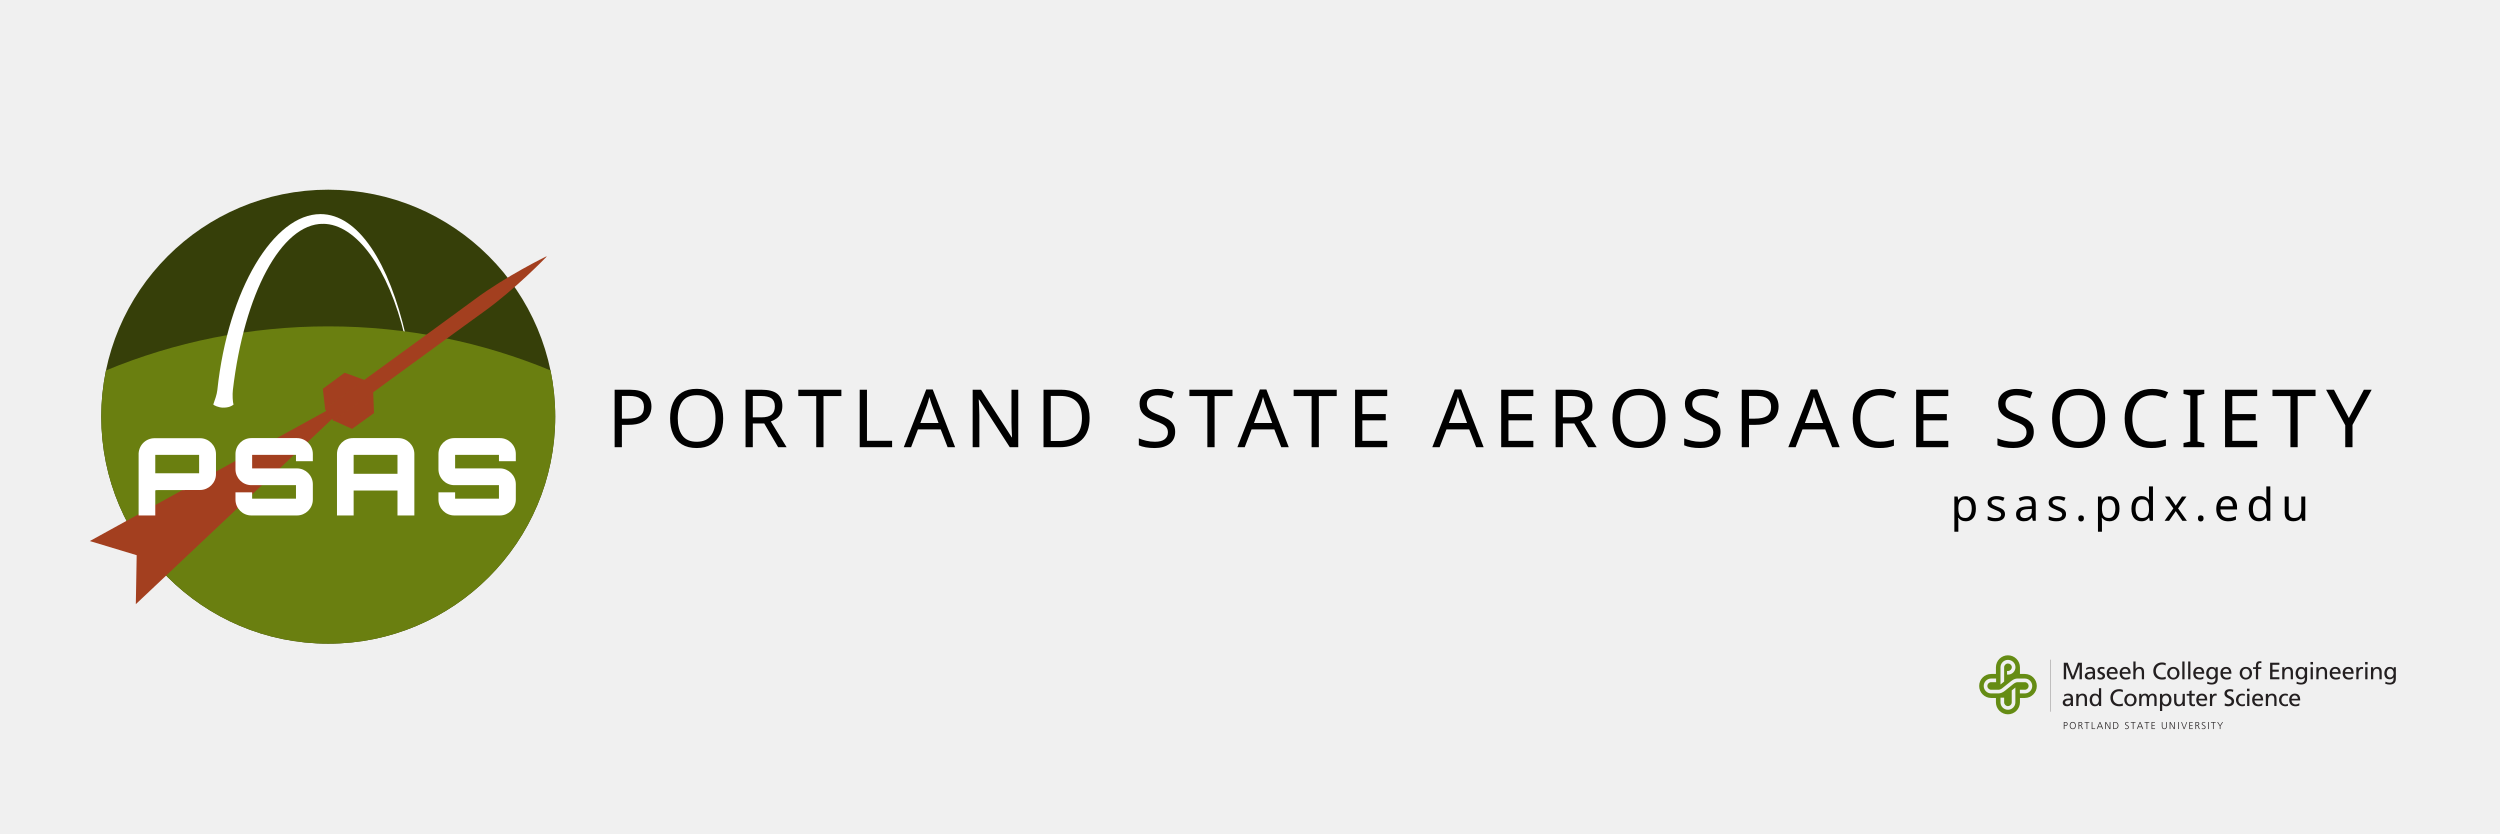
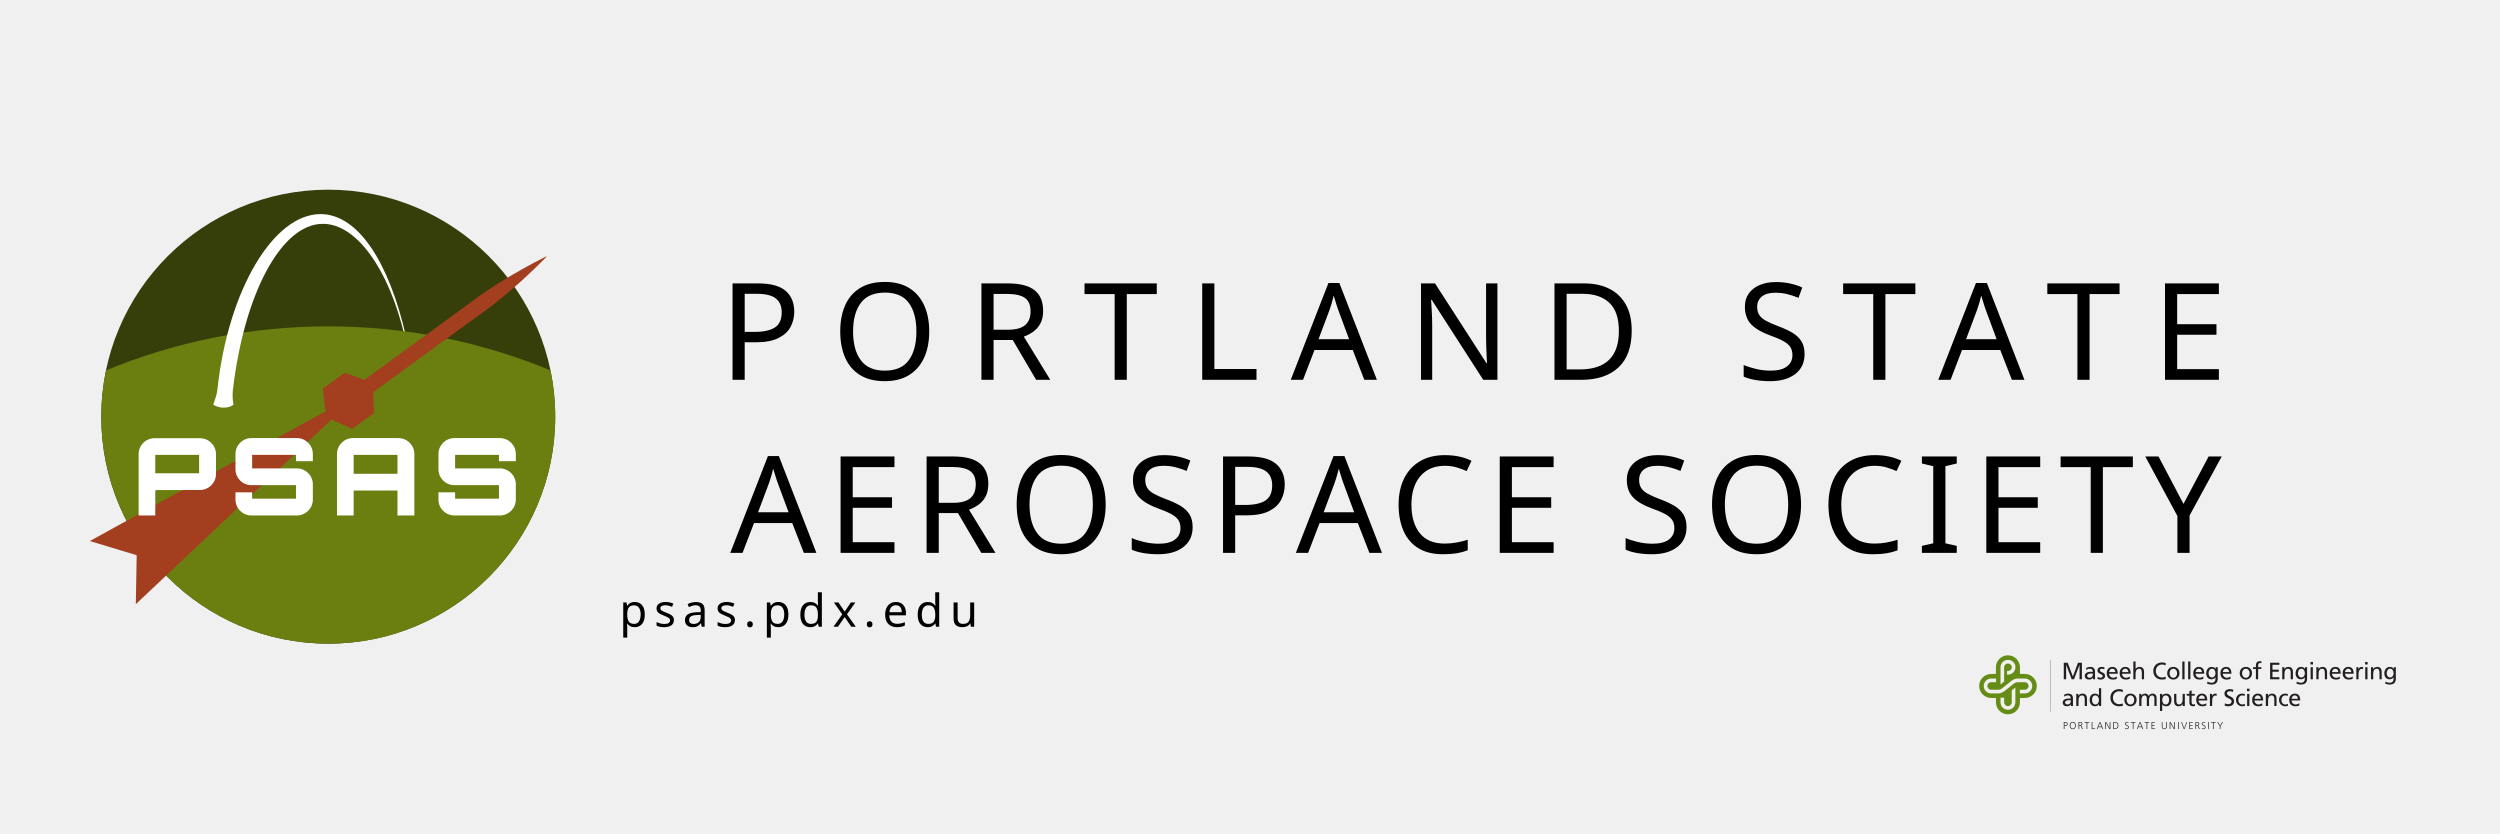
<svg xmlns="http://www.w3.org/2000/svg" width="72in" height="24in" viewBox="0 0 6479.999 2160" id="svg2" version="1.1">
  <defs id="defs4">
    <path id="path2830-1" d="m 21.769,1015.58 c 7.472,-0.528 23.934,-1.956 31.209,-1.934 5.814,0.018 25.616,0.777 30.539,1.415" style="fill:none;stroke:none" />
    <path id="path2830-1-2" d="m 21.769,1015.58 c 7.472,-0.528 23.934,-1.956 31.209,-1.934 5.814,0.018 25.616,0.777 30.539,1.415" style="fill:none;stroke:none" />
  </defs>
  <g id="layer1" transform="translate(0,1107.638)">
    <g id="g3164" transform="matrix(3.570794,0,0,3.570794,48.69659,-2325.5)">
      <circle r="159.449" cy="194.882" cx="159.449" transform="matrix(1.033333,0,0,1.033333,59.86083,442.1379)" id="path3887" style="fill:#363f09;fill-opacity:1;stroke:none" />
      <path id="path4673-3" d="m 218.982,496.469 c -1.82,3.519 -1.82,3.519 1.777,7.062 24.232,0 47.733,32.555 59.373,81.52 0,0 -1.498,0 0.859,-0.042 -12.094,-53.099 -34.492,-88.541 -62.008,-88.541 z" style="fill:#ffffff;fill-opacity:1;stroke:none" />
      <path id="path3889" d="m 224.625,577.967 c -57.141,0 -111.619,11.374 -161.312,31.969 -2.246,10.843 -3.438,22.085 -3.438,33.594 0,90.997 73.753,164.75 164.75,164.75 90.997,0 164.781,-73.754 164.781,-164.75 0,-11.507 -1.193,-22.752 -3.438,-33.594 C 336.268,589.334 281.775,577.967 224.625,577.967 Z" style="fill:#6a7f10;fill-opacity:1;stroke:none" />
      <g style="fill:#a33f1f;fill-opacity:1;stroke:none" id="g4226-1" transform="matrix(0.5890047,0.8081296,-0.8081296,0.5890047,1002.185,251.3987)">
        <path style="fill:#a33f1f;fill-opacity:1;stroke:none" d="m -145.276,857.481 -24.803,194.882 28.346,-21.433 28.346,21.433 -24.803,-194.882 z" id="path3404-64" />
        <path style="display:inline;fill:#a33f1f;fill-opacity:1;stroke:none" d="m -146.84,822.198 -13.036,8.728 0.088,19.66 12.771,7.229" id="path2943-2-1-6" />
        <path style="fill:#a33f1f;fill-opacity:1;stroke:none" d="m -136.147,858.047 c 0,0 -0.194,-116.85 -0.018,-134.561 0.282,-28.403 -5.357,-60.258 -5.357,-60.258 l -0.209,-0.629 -0.209,0.578 c 0,0 -5.628,31.856 -5.346,60.258 0.176,17.711 -0.03,134.571 -0.03,134.571 l 11.171,0.041 z" id="path2890-1-9" />
        <path style="fill:#a33f1f;fill-opacity:1;stroke:none" d="m -136.686,822.198 13.036,8.728 -0.088,19.66 -12.771,7.229" id="path2943-24-3" />
      </g>
      <g transform="translate(12.02618,-199.6214)" id="text3825" style="font-style:normal;font-variant:normal;font-weight:900;font-stretch:normal;font-size:78px;line-height:125%;font-family:Orbitron;-inkscape-font-specification:'Orbitron Heavy';text-align:center;letter-spacing:9px;word-spacing:0px;writing-mode:lr-tb;text-anchor:middle;fill:#ffffff;fill-opacity:1;stroke:none">
        <path id="path3817" d="m 74.957,871.174 0,43.679 12.09,0 0,-18.018 c 0.078,0.078 0.234,0.078 0.234,0.078 0,-0.312 -0.078,-0.468 -0.234,-0.468 l 32.448,-0.078 c 6.396,0 11.622,-5.226 11.622,-11.544 l 0,-14.508 c 0,-6.318 -5.226,-11.544 -11.622,-11.544 l -32.723,0 c -6.793,-0.104 -12.171,5.426 -11.815,12.403 z m 12.09,-0.313 31.824,0 0,13.338 -31.824,0 0,-13.338" />
        <path id="path3819" d="m 201.427,870.237 c 0,-6.396 -5.226,-11.544 -11.544,-11.544 l -33.072,0 c -6.396,0 -11.544,5.148 -11.544,11.544 l 0,11.076 c 0,6.396 5.148,11.544 11.544,11.544 l 32.37,0 0,9.828 -31.824,0 0,-4.602 -12.09,0 0,5.226 c 0,6.396 5.148,11.544 11.544,11.544 l 33.072,0 c 6.318,0 11.544,-5.148 11.544,-11.544 l 0,-11.076 c 0,-6.396 -5.226,-11.544 -11.544,-11.544 l -32.526,0 0,-9.828 31.824,0 0,4.602 12.246,0 0,-5.226" />
        <path id="path3821" d="m 230.493,858.693 c -6.396,0 -11.544,5.148 -11.544,11.544 l 0,44.616 12.09,0 0,-18.096 31.824,0 0,18.096 12.246,0 0,-44.616 c 0,-6.396 -5.226,-11.544 -11.622,-11.544 l -32.994,0 m 0.546,25.896 0,-13.728 31.824,0 0,13.728 -31.824,0" />
        <path id="path3823" d="m 348.767,870.237 c 0,-6.396 -5.226,-11.544 -11.544,-11.544 l -33.072,0 c -6.396,0 -11.544,5.148 -11.544,11.544 l 0,11.076 c 0,6.396 5.148,11.544 11.544,11.544 l 32.37,0 0,9.828 -31.824,0 0,-4.602 -12.09,0 0,5.226 c 0,6.396 5.148,11.544 11.544,11.544 l 33.072,0 c 6.318,0 11.544,-5.148 11.544,-11.544 l 0,-11.076 c 0,-6.396 -5.226,-11.544 -11.544,-11.544 l -32.526,0 0,-9.828 31.824,0 0,4.602 12.246,0 0,-5.226" />
      </g>
      <path id="path4673" d="m 218.982,496.469 c -33.763,0 -67.012,54.335 -74.857,127.718 -0.369,3.45 -1.761,7.024 -2.945,10.471 0.418,0.701 3.899,2.233 6.846,2.302 4.26,0.1 6.843,-1.201 7.891,-2.302 -0.667,-1.532 -0.91,-7.126 -0.498,-10.619 8.24,-69.798 35.111,-120.508 65.34,-120.508 1.82,-3.519 1.82,-3.519 -1.777,-7.063 z" style="fill:#ffffff;fill-opacity:1;stroke:none" />
    </g>
-     <text xml:space="preserve" style="font-style:normal;font-variant:normal;font-weight:normal;font-stretch:normal;font-size:208.75px;line-height:125%;font-family:'Futura LT Medium';-inkscape-font-specification:'Futura LT Medium, Normal';text-align:start;letter-spacing:25px;word-spacing:70px;writing-mode:lr-tb;text-anchor:start;fill:#000000;fill-opacity:1;stroke:none;stroke-width:1px;stroke-linecap:butt;stroke-linejoin:miter;stroke-opacity:1" x="1572.896" y="51.583" id="text4507">
-       <tspan id="tspan4511" x="1572.896" y="51.583">PORTLAND STATE AEROSPACE SOCIETY</tspan>
+     <text xml:space="preserve" style="font-style:normal;font-variant:normal;font-weight:normal;font-stretch:normal;font-size:350px;line-height:125%;font-family:'Futura LT Medium';-inkscape-font-specification:'Futura LT Medium, Normal';text-align:start;letter-spacing:80px;word-spacing:198.441px;writing-mode:lr-tb;text-anchor:start;fill:#000000;fill-opacity:1;stroke:none;stroke-width:1px;stroke-linecap:butt;stroke-linejoin:miter;stroke-opacity:1" x="1864.8" y="-123.138" id="text4507">
+       <tspan id="tspan3491" x="1864.8" y="-123.138">PORTLAND STATE</tspan>
    </text>
-     <text xml:space="preserve" style="font-style:normal;font-variant:normal;font-weight:normal;font-stretch:normal;font-size:117.5px;line-height:125%;font-family:'Futura LT Medium';-inkscape-font-specification:'Futura LT Medium, Normal';text-align:end;letter-spacing:18px;word-spacing:0px;writing-mode:lr;text-anchor:end;fill:#000000;fill-opacity:1;stroke:none;stroke-width:1px;stroke-linecap:butt;stroke-linejoin:miter;stroke-opacity:1;" x="6192" y="242.362" id="text4507-7">
-       <tspan id="tspan4299" x="6210" y="242.362">psas.pdx.edu</tspan>
+     <text xml:space="preserve" style="font-style:normal;font-variant:normal;font-weight:normal;font-stretch:normal;font-size:117.5px;line-height:125%;font-family:'Futura LT Medium';-inkscape-font-specification:'Futura LT Medium, Normal';text-align:end;letter-spacing:18px;word-spacing:0px;writing-mode:lr-tb;text-anchor:end;fill:#000000;fill-opacity:1;stroke:none;stroke-width:1px;stroke-linecap:butt;stroke-linejoin:miter;stroke-opacity:1" x="2741.786" y="516.872" id="text4507-7">
+       <tspan id="tspan4299" x="2759.786" y="516.872">psas.pdx.edu</tspan>
    </text>
    <g transform="matrix(3.988626,0,0,-3.988626,5130,782.3669)" id="g4383">
      <g transform="scale(0.1,0.1)" id="g4385">
        <path id="path4387" style="fill:#658c14;fill-opacity:1;fill-rule:nonzero;stroke:none" d="m 296.559,232.344 -32.051,0 0,23.711 32.051,0 c 13.629,0 24.691,11.054 24.691,24.609 0,13.672 -11.062,24.746 -24.691,24.746 l -46.879,0 c -6.305,0 -12.016,-1.855 -19.707,-6.347 -1.457,-0.821 -6.981,-4.903 -8.961,-6.504 -47.125,-37.852 -54.371,-43.653 -54.953,-44.121 -1.875,-1.485 -6.633,-5.079 -9.907,-6.875 -8.851,-5.411 -18.297,-8.692 -27.324,-9.219 l -50.844,0 c -26.641,0 -48.344,21.699 -48.344,48.32 0,26.699 21.703,48.379 48.344,48.379 l 31.981,0 0,-23.633 -31.981,0 c -13.621,0 -24.695,-11.074 -24.695,-24.746 0,-13.555 11.074,-24.609 24.695,-24.609 0,0 49.067,0.019 49.036,0.019 5.562,0.313 11.257,2.344 17.882,6.426 l 6.368,4.531 c 0,0 54.746,44.082 54.789,44.043 0.074,0.059 8.535,6.797 13.086,9.141 10.328,6.035 20.027,8.828 30.535,8.828 l 46.879,0 c 26.668,0 48.347,-21.68 48.347,-48.379 0,-26.621 -21.679,-48.32 -48.347,-48.32 z m -61.266,-57.832 c 0,-26.653 -21.684,-48.367 -48.352,-48.367 -26.664,0 -48.332,21.714 -48.332,48.367 l 0,30.078 23.653,0 0,-30.078 c 0,-13.621 11.066,-24.739 24.679,-24.739 13.618,0 24.696,11.118 24.696,24.739 l 0,77.343 23.656,18.985 0,-96.328 z m -96.684,227.461 c 0,26.66 21.668,48.34 48.332,48.34 27,0 48.973,-21.309 48.973,-47.54 0,-26.64 -21.973,-48.339 -48.973,-48.339 l -5.757,0 0,23.652 5.757,0 c 13.723,0 25.309,11.309 25.309,24.687 0,13.184 -11.352,23.887 -25.309,23.887 -13.613,0 -24.679,-11.094 -24.679,-24.687 l 0,-92.461 -23.653,-19.239 0,111.7 z M 296.547,358.73 c 0,0 -30.516,0 -31.547,0 0,1.075 0,43.243 0,43.243 0,43.047 -35.016,78.027 -78.031,78.027 -43.028,0 -78.031,-34.98 -78.031,-78.027 0,0 0,-42.168 0,-43.243 -1.028,0 -30.919,0 -30.919,0 C 35.012,358.73 0,323.73 0,280.664 c 0,-42.969 35.012,-77.969 78.019,-77.969 0,0 29.89,0 30.919,0 0,-1.054 0,-28.183 0,-28.183 0,-43.059 35.003,-77.981 78.031,-77.981 43.015,0 78.031,34.922 78.031,77.981 0,0 0,27.129 0,28.183 1.031,0 31.547,0 31.547,0 43.004,0 78.039,35 78.039,77.969 0,43.066 -35.035,78.066 -78.039,78.066" />
        <path id="path4389" style="fill:#231f20;fill-opacity:1;fill-rule:nonzero;stroke:none" d="m 549.828,431.813 25.453,0 33.785,-89.473 33.168,89.473 25.457,0 0,-107.676 -15.425,0 0,93.172 -0.313,0 -35.637,-93.172 -15.117,0 -35.633,93.172 -0.308,0 0,-93.172 -15.43,0 0,107.676" />
        <path id="path4391" style="fill:#231f20;fill-opacity:1;fill-rule:nonzero;stroke:none" d="m 738.301,361.625 c -3.082,0 -6.168,0.305 -9.254,0.305 -7.863,0 -27.305,-1.231 -27.305,-15.117 0,-8.333 8.024,-12.805 14.653,-12.805 14.347,0 21.906,8.945 21.906,20.676 l 0,6.941 z m -43.035,35.637 c 7.25,4.316 15.886,7.402 25.918,7.402 22.515,0 31.621,-11.105 31.621,-32.551 l 0,-32.547 c 0,-8.957 0.304,-13.117 0.617,-15.429 l -13.578,0 0,10.183 -0.309,0 c -3.39,-4.785 -11.105,-12.039 -24.375,-12.039 -16.969,0 -28.847,7.41 -28.847,24.532 0,19.746 21.597,25.917 36.562,25.917 5.711,0 9.719,0 15.426,-0.312 0,13.582 -4.938,20.516 -19.434,20.516 -8.179,0 -16.972,-3.086 -22.832,-8.016 l -0.769,12.344" />
        <path id="path4393" style="fill:#231f20;fill-opacity:1;fill-rule:nonzero;stroke:none" d="m 769.883,339.566 c 5.707,-3.703 13.883,-5.558 18.047,-5.558 6.636,0 14.808,2.773 14.808,11.262 0,14.343 -34.09,13.113 -34.09,35.175 0,16.348 12.188,24.219 27.77,24.219 6.785,0 12.344,-1.387 18.051,-3.086 L 813.23,388.93 c -3.242,2.004 -11.878,4.004 -15.269,4.004 -7.402,0 -13.883,-3.086 -13.883,-9.559 0,-16.047 34.09,-11.418 34.09,-36.562 0,-16.817 -13.422,-24.532 -27.461,-24.532 -7.402,0 -14.965,0.77 -21.598,4.324 l 0.774,12.961" />
        <path id="path4395" style="fill:#231f20;fill-opacity:1;fill-rule:nonzero;stroke:none" d="m 884.973,371.031 c 0,12.032 -7.098,21.903 -19.59,21.903 -14.195,0 -20.055,-11.719 -21.137,-21.903 l 40.727,0 z m 9.414,-43.652 c -5.559,-2.012 -11.883,-5.098 -24.84,-5.098 -27.922,0 -40.731,16.973 -40.731,42.578 0,23.301 14.661,39.805 36.872,39.805 26.226,0 34.71,-19.133 34.71,-44.434 l -56.152,0 c 0,-15.578 12.192,-26.222 25.914,-26.222 9.567,0 20.676,4.933 24.227,7.871 l 0,-14.5" />
        <path id="path4397" style="fill:#231f20;fill-opacity:1;fill-rule:nonzero;stroke:none" d="m 969.172,371.031 c 0,12.032 -7.098,21.903 -19.594,21.903 -14.191,0 -20.051,-11.719 -21.133,-21.903 l 40.727,0 z m 9.414,-43.652 c -5.559,-2.012 -11.883,-5.098 -24.84,-5.098 -27.922,0 -40.726,16.973 -40.726,42.578 0,23.301 14.656,39.805 36.867,39.805 26.226,0 34.715,-19.133 34.715,-44.434 l -56.157,0 c 0,-15.578 12.192,-26.222 25.914,-26.222 9.567,0 20.676,4.933 24.227,7.871 l 0,-14.5" />
        <path id="path4399" style="fill:#231f20;fill-opacity:1;fill-rule:nonzero;stroke:none" d="m 1001.93,439.84 14.51,0 0,-48.293 0.31,0 c 5.24,8.332 14.34,13.117 25.3,13.117 20.36,0 29.46,-12.648 29.46,-33.789 l 0,-46.738 -14.5,0 0,40.722 c 0,18.36 -4.01,27.305 -16.66,28.075 -16.51,0 -23.91,-13.262 -23.91,-32.391 l 0,-36.406 -14.51,0 0,115.703" />
        <path id="path4401" style="fill:#231f20;fill-opacity:1;fill-rule:nonzero;stroke:none" d="m 1211.46,414.078 c -6.79,4.004 -14.35,6.016 -22.22,6.016 -24.84,0 -41.34,-17.903 -41.34,-42.121 0,-25.301 18.2,-42.11 40.57,-42.11 7.71,0 18.05,2.004 23.45,5.246 l 0.92,-14.972 c -8.17,-3.387 -18.2,-3.856 -24.52,-3.856 -34.1,0 -56.78,21.914 -56.78,56.153 0,33.171 24.07,55.234 56.93,55.234 8.33,0 16.51,-1.242 24.22,-4.629 l -1.23,-14.961" />
        <path id="path4403" style="fill:#231f20;fill-opacity:1;fill-rule:nonzero;stroke:none" d="m 1261.91,334.008 c 16.97,0 24.53,15.43 24.53,29.465 0,14.961 -9.1,29.461 -24.53,29.461 -15.58,0 -24.68,-14.5 -24.68,-29.461 0,-14.035 7.56,-29.465 24.68,-29.465 z m 0,70.656 c 23.92,0 39.96,-17.277 39.96,-41.191 0,-22.52 -16.35,-41.192 -39.96,-41.192 -23.76,0 -40.11,18.672 -40.11,41.192 0,23.914 16.05,41.191 40.11,41.191" />
        <path id="path4405" style="fill:#231f20;fill-opacity:1;fill-rule:nonzero;stroke:none" d="m 1320.14,324.137 14.488,0 0,115.703 -14.488,0 0,-115.703 z" />
        <path id="path4407" style="fill:#231f20;fill-opacity:1;fill-rule:nonzero;stroke:none" d="m 1358.21,324.137 14.5,0 0,115.703 -14.5,0 0,-115.703 z" />
        <path id="path4409" style="fill:#231f20;fill-opacity:1;fill-rule:nonzero;stroke:none" d="m 1447.35,371.031 c 0,12.032 -7.09,21.903 -19.59,21.903 -14.19,0 -20.05,-11.719 -21.13,-21.903 l 40.72,0 z m 9.42,-43.652 c -5.55,-2.012 -11.88,-5.098 -24.84,-5.098 -27.92,0 -40.73,16.973 -40.73,42.578 0,23.301 14.67,39.805 36.88,39.805 26.23,0 34.7,-19.133 34.7,-44.434 l -56.15,0 c 0,-15.578 12.19,-26.222 25.92,-26.222 9.57,0 20.67,4.933 24.22,7.871 l 0,-14.5" />
        <path id="path4411" style="fill:#231f20;fill-opacity:1;fill-rule:nonzero;stroke:none" d="m 1535.71,362.543 c 0,16.359 -7.56,30.391 -22.98,30.391 -14.65,0 -21.9,-15.887 -21.9,-29.305 0,-14.805 8.33,-27.766 21.9,-27.766 13.58,0 22.98,12.032 22.98,26.68 z m 14.51,-35.008 c 0,-23.918 -12.34,-37.648 -40.57,-37.648 -8.33,0 -15.58,1.086 -28.23,5.402 l 1.54,13.418 c 11.11,-5.09 17.74,-7.09 28.39,-7.09 15.26,0 24.36,10.332 24.36,26.992 l 0,7.715 -0.3,0 c -6.16,-8.176 -16.36,-12.187 -26.38,-12.187 -22.52,0 -33.63,18.359 -33.63,38.718 0,20.208 11.42,41.809 35.18,41.809 13.88,0 21.6,-5.09 25.91,-13.574 l 0.32,0 0,11.719 13.41,0 0,-75.274" />
        <path id="path4413" style="fill:#231f20;fill-opacity:1;fill-rule:nonzero;stroke:none" d="m 1623.96,371.031 c 0,12.032 -7.09,21.903 -19.59,21.903 -14.19,0 -20.05,-11.719 -21.14,-21.903 l 40.73,0 z m 9.41,-43.652 c -5.55,-2.012 -11.88,-5.098 -24.83,-5.098 -27.92,0 -40.74,16.973 -40.74,42.578 0,23.301 14.67,39.805 36.88,39.805 26.23,0 34.7,-19.133 34.7,-44.434 l -56.15,0 c 0,-15.578 12.19,-26.222 25.92,-26.222 9.57,0 20.67,4.933 24.22,7.871 l 0,-14.5" />
        <path id="path4415" style="fill:#231f20;fill-opacity:1;fill-rule:nonzero;stroke:none" d="m 1733.21,334.008 c 16.97,0 24.52,15.43 24.52,29.465 0,14.961 -9.1,29.461 -24.52,29.461 -15.58,0 -24.68,-14.5 -24.68,-29.461 0,-14.035 7.55,-29.465 24.68,-29.465 z m 0,70.656 c 23.91,0 39.94,-17.277 39.94,-41.191 0,-22.52 -16.34,-41.192 -39.94,-41.192 -23.77,0 -40.11,18.672 -40.11,41.192 0,23.914 16.04,41.191 40.11,41.191" />
        <path id="path4417" style="fill:#231f20;fill-opacity:1;fill-rule:nonzero;stroke:none" d="m 1798.37,391.09 -18.52,0 0,11.719 18.52,0 0,7.254 c 0,19.132 4.94,31.621 26.38,31.621 3.7,0 6.78,-0.457 9.71,-0.926 l -0.61,-11.719 c -1.69,0.613 -4.47,0.926 -6.95,0.926 -12.5,0 -14.03,-8.027 -14.03,-18.672 l 0,-8.484 20.83,0 0,-11.719 -20.83,0 0,-66.953 -14.5,0 0,66.953" />
        <path id="path4419" style="fill:#231f20;fill-opacity:1;fill-rule:nonzero;stroke:none" d="m 1890.63,431.813 60.33,0 0,-13.575 -44.9,0 0,-31.465 40.88,0 0,-13.585 -40.88,0 0,-35.477 44.9,0 0,-13.574 -60.33,0 0,107.676" />
        <path id="path4421" style="fill:#231f20;fill-opacity:1;fill-rule:nonzero;stroke:none" d="m 1969.52,402.809 14.04,0 0,-12.493 0.32,0 c 4.31,8.946 14.8,14.348 25.76,14.348 20.35,0 29.45,-12.648 29.45,-33.789 l 0,-46.738 -14.49,0 0,40.722 c 0,18.36 -4.01,27.305 -16.66,28.075 -16.5,0 -23.92,-13.262 -23.92,-32.391 l 0,-36.406 -14.5,0 0,78.672" />
        <path id="path4423" style="fill:#231f20;fill-opacity:1;fill-rule:nonzero;stroke:none" d="m 2116.49,362.543 c 0,16.359 -7.55,30.391 -22.98,30.391 -14.65,0 -21.9,-15.887 -21.9,-29.305 0,-14.805 8.32,-27.766 21.9,-27.766 13.57,0 22.98,12.032 22.98,26.68 z M 2131,327.535 c 0,-23.918 -12.34,-37.648 -40.58,-37.648 -8.32,0 -15.58,1.086 -28.22,5.402 l 1.54,13.418 c 11.1,-5.09 17.73,-7.09 28.38,-7.09 15.27,0 24.37,10.332 24.37,26.992 l 0,7.715 -0.31,0 c -6.16,-8.176 -16.35,-12.187 -26.37,-12.187 -22.52,0 -33.63,18.359 -33.63,38.718 0,20.208 11.41,41.809 35.18,41.809 13.87,0 21.59,-5.09 25.91,-13.574 l 0.31,0 0,11.719 13.42,0 0,-75.274" />
        <path id="path4425" style="fill:#231f20;fill-opacity:1;fill-rule:nonzero;stroke:none" d="m 2153.94,402.809 14.49,0 0,-78.672 -14.49,0 0,78.672 z m 15.43,17.586 -16.36,0 0,16.359 16.36,0 0,-16.359" />
        <path id="path4427" style="fill:#231f20;fill-opacity:1;fill-rule:nonzero;stroke:none" d="m 2191.21,402.809 14.04,0 0,-12.493 0.31,0 c 4.31,8.946 14.81,14.348 25.76,14.348 20.37,0 29.47,-12.648 29.47,-33.789 l 0,-46.738 -14.51,0 0,40.722 c 0,18.36 -4,27.305 -16.66,28.075 -16.5,0 -23.91,-13.262 -23.91,-32.391 l 0,-36.406 -14.5,0 0,78.672" />
        <path id="path4429" style="fill:#231f20;fill-opacity:1;fill-rule:nonzero;stroke:none" d="m 2334.01,371.031 c 0,12.032 -7.09,21.903 -19.59,21.903 -14.19,0 -20.04,-11.719 -21.13,-21.903 l 40.72,0 z m 9.42,-43.652 c -5.55,-2.012 -11.88,-5.098 -24.84,-5.098 -27.92,0 -40.73,16.973 -40.73,42.578 0,23.301 14.67,39.805 36.88,39.805 26.23,0 34.7,-19.133 34.7,-44.434 l -56.15,0 c 0,-15.578 12.19,-26.222 25.92,-26.222 9.57,0 20.67,4.933 24.22,7.871 l 0,-14.5" />
        <path id="path4431" style="fill:#231f20;fill-opacity:1;fill-rule:nonzero;stroke:none" d="m 2418.21,371.031 c 0,12.032 -7.09,21.903 -19.59,21.903 -14.2,0 -20.06,-11.719 -21.13,-21.903 l 40.72,0 z m 9.42,-43.652 c -5.56,-2.012 -11.88,-5.098 -24.85,-5.098 -27.91,0 -40.72,16.973 -40.72,42.578 0,23.301 14.66,39.805 36.88,39.805 26.22,0 34.7,-19.133 34.7,-44.434 l -56.15,0 c 0,-15.578 12.19,-26.222 25.92,-26.222 9.56,0 20.66,4.933 24.22,7.871 l 0,-14.5" />
        <path id="path4433" style="fill:#231f20;fill-opacity:1;fill-rule:nonzero;stroke:none" d="m 2450.99,402.809 13.57,0 0,-12.188 0.3,0 c 3.86,8.184 12.19,14.043 20.52,14.043 4.33,0 6.49,-0.461 9.57,-1.086 l 0,-12.957 c -2.63,1.082 -5.56,1.395 -8.03,1.395 -12.96,0 -21.43,-12.344 -21.43,-32.09 l 0,-35.789 -14.5,0 0,78.672" />
        <path id="path4435" style="fill:#231f20;fill-opacity:1;fill-rule:nonzero;stroke:none" d="m 2508.95,402.809 14.5,0 0,-78.672 -14.5,0 0,78.672 z m 15.43,17.586 -16.35,0 0,16.359 16.35,0 0,-16.359" />
        <path id="path4437" style="fill:#231f20;fill-opacity:1;fill-rule:nonzero;stroke:none" d="m 2546.23,402.809 14.03,0 0,-12.493 0.32,0 c 4.31,8.946 14.8,14.348 25.76,14.348 20.36,0 29.46,-12.648 29.46,-33.789 l 0,-46.738 -14.5,0 0,40.722 c 0,18.36 -4.01,27.305 -16.66,28.075 -16.51,0 -23.91,-13.262 -23.91,-32.391 l 0,-36.406 -14.5,0 0,78.672" />
        <path id="path4439" style="fill:#231f20;fill-opacity:1;fill-rule:nonzero;stroke:none" d="m 2693.19,362.543 c 0,16.359 -7.56,30.391 -22.98,30.391 -14.65,0 -21.91,-15.887 -21.91,-29.305 0,-14.805 8.33,-27.766 21.91,-27.766 13.58,0 22.98,12.032 22.98,26.68 z m 14.51,-35.008 c 0,-23.918 -12.35,-37.648 -40.57,-37.648 -8.33,0 -15.59,1.086 -28.23,5.402 l 1.54,13.418 c 11.1,-5.09 17.73,-7.09 28.38,-7.09 15.27,0 24.37,10.332 24.37,26.992 l 0,7.715 -0.3,0 c -6.17,-8.176 -16.36,-12.187 -26.39,-12.187 -22.52,0 -33.62,18.359 -33.62,38.718 0,20.208 11.42,41.809 35.17,41.809 13.88,0 21.6,-5.09 25.91,-13.574 l 0.32,0 0,11.719 13.42,0 0,-75.274" />
        <path id="path4441" style="fill:#231f20;fill-opacity:1;fill-rule:nonzero;stroke:none" d="m 595.027,188.047 c -3.078,0 -6.164,0.312 -9.25,0.312 -7.867,0 -27.304,-1.23 -27.304,-15.117 0,-8.34 8.019,-12.812 14.652,-12.812 14.348,0 21.902,8.945 21.902,20.683 l 0,6.934 z m -43.035,35.641 c 7.25,4.316 15.891,7.402 25.918,7.402 22.52,0 31.621,-11.106 31.621,-32.555 l 0,-32.539 c 0,-8.965 0.309,-13.125 0.621,-15.43 l -13.582,0 0,10.176 -0.304,0 c -3.395,-4.785 -11.11,-12.031 -24.375,-12.031 -16.969,0 -28.848,7.402 -28.848,24.531 0,19.746 21.598,25.918 36.562,25.918 5.708,0 9.715,0 15.422,-0.312 0,13.578 -4.933,20.511 -19.429,20.511 -8.18,0 -16.977,-3.086 -22.832,-8.015 l -0.774,12.344" />
        <path id="path4443" style="fill:#231f20;fill-opacity:1;fill-rule:nonzero;stroke:none" d="m 631.063,229.234 14.042,0 0,-12.492 0.309,0 c 4.316,8.946 14.813,14.348 25.762,14.348 20.363,0 29.465,-12.649 29.465,-33.785 l 0,-46.739 -14.504,0 0,40.723 c 0,18.356 -4.008,27.301 -16.66,28.07 -16.504,0 -23.911,-13.261 -23.911,-32.386 l 0,-36.407 -14.503,0 0,78.668" />
        <path id="path4445" style="fill:#231f20;fill-opacity:1;fill-rule:nonzero;stroke:none" d="m 755.156,160.43 c 16.352,0 23.141,16.211 23.141,29.316 0,14.649 -7.559,29.613 -23.293,29.613 -15.734,0 -21.906,-14.808 -21.598,-29.144 -0.308,-12.344 6.168,-29.785 21.75,-29.785 z m 23.762,1.23 -0.309,0 c -3.859,-5.859 -12.808,-12.949 -26.847,-12.949 -23.754,0 -33.782,21.133 -33.782,42.578 0,21.137 11.106,39.801 33.938,39.801 13.73,0 21.598,-5.402 26.07,-12.649 l 0.309,0 0,47.825 14.5,0 0,-115.7 -13.879,0 0,11.094" />
        <path id="path4447" style="fill:#231f20;fill-opacity:1;fill-rule:nonzero;stroke:none" d="m 932.742,240.504 c -6.785,4.004 -14.344,6.016 -22.211,6.016 -24.84,0 -41.347,-17.903 -41.347,-42.125 0,-25.293 18.203,-42.11 40.578,-42.11 7.711,0 18.047,2.012 23.445,5.254 l 0.926,-14.98 c -8.176,-3.379 -18.203,-3.848 -24.528,-3.848 -34.093,0 -56.773,21.914 -56.773,56.148 0,33.172 24.066,55.235 56.93,55.235 8.328,0 16.504,-1.242 24.218,-4.629 l -1.238,-14.961" />
        <path id="path4449" style="fill:#231f20;fill-opacity:1;fill-rule:nonzero;stroke:none" d="m 983.203,160.43 c 16.967,0 24.527,15.429 24.527,29.472 0,14.957 -9.101,29.457 -24.527,29.457 -15.582,0 -24.683,-14.5 -24.683,-29.457 0,-14.043 7.558,-29.472 24.683,-29.472 z m 0,70.66 c 23.907,0 39.947,-17.277 39.947,-41.188 0,-22.519 -16.34,-41.191 -39.947,-41.191 -23.762,0 -40.113,18.672 -40.113,41.191 0,23.911 16.047,41.188 40.113,41.188" />
        <path id="path4451" style="fill:#231f20;fill-opacity:1;fill-rule:nonzero;stroke:none" d="m 1040.23,229.234 13.58,0 0,-11.418 0.31,0 c 5.55,9.102 13.42,13.274 24.99,13.274 9.1,0 18.2,-4.629 22.37,-15.274 5.4,11.258 17.27,15.274 24.37,15.274 20.06,0 27.31,-12.961 27.31,-30.074 l 0,-50.45 -14.5,0 0,46.895 c 0,9.711 -2.32,21.898 -14.04,21.898 -14.81,0 -20.67,-14.5 -20.67,-29.144 l 0,-39.649 -14.51,0 0,46.895 c 0,9.711 -2.31,21.898 -14.03,21.898 -14.81,0 -20.67,-14.5 -20.67,-29.144 l 0,-39.649 -14.51,0 0,78.668" />
        <path id="path4453" style="fill:#231f20;fill-opacity:1;fill-rule:nonzero;stroke:none" d="m 1212.78,219.359 c -15.74,0 -23.3,-14.964 -23.3,-29.613 0,-13.105 6.79,-29.316 23.14,-29.316 15.58,0 22.06,17.441 21.76,29.785 0.3,14.18 -5.86,29.144 -21.6,29.144 z m -37.8,9.875 13.89,0 0,-11.105 0.3,0 c 3.86,5.859 12.81,12.961 26.69,12.961 22.84,0 33.94,-18.664 33.94,-39.801 0,-21.601 -10.02,-42.578 -33.78,-42.578 -13.89,0 -21.75,5.391 -26.23,12.656 l -0.31,0 0,-43.203 -14.5,0 0,111.07" />
        <path id="path4455" style="fill:#231f20;fill-opacity:1;fill-rule:nonzero;stroke:none" d="m 1336.53,150.566 -14.04,0 0,12.5 -0.31,0 c -4.32,-8.964 -14.81,-14.355 -25.76,-14.355 -20.36,0 -29.47,12.656 -29.47,33.789 l 0,46.734 14.51,0 0,-40.718 c 0,-18.36 4.01,-27.305 16.66,-28.086 16.5,0 23.91,13.281 23.91,32.402 l 0,36.402 14.5,0 0,-78.668" />
        <path id="path4457" style="fill:#231f20;fill-opacity:1;fill-rule:nonzero;stroke:none" d="m 1401.46,217.516 -20.83,0 0,-43.043 c 0,-9.102 5.55,-14.043 12.19,-14.043 4.47,0 7.72,1.386 9.87,2.773 l 0,-12.324 c -3.24,-0.938 -7.72,-2.168 -12.34,-2.168 -14.97,0 -24.23,7.09 -24.23,22.832 l 0,45.973 -17.73,0 0,11.718 17.73,0 0,18.204 14.51,4.628 0,-22.832 20.83,0 0,-11.718" />
        <path id="path4459" style="fill:#231f20;fill-opacity:1;fill-rule:nonzero;stroke:none" d="m 1466.83,197.461 c 0,12.027 -7.09,21.898 -19.59,21.898 -14.19,0 -20.05,-11.718 -21.14,-21.898 l 40.73,0 z m 9.41,-43.652 c -5.55,-2.012 -11.87,-5.098 -24.83,-5.098 -27.92,0 -40.74,16.973 -40.74,42.578 0,23.297 14.67,39.801 36.88,39.801 26.23,0 34.71,-19.133 34.71,-44.43 l -56.16,0 c 0,-15.586 12.19,-26.23 25.92,-26.23 9.57,0 20.68,4.941 24.22,7.871 l 0,-14.492" />
        <path id="path4461" style="fill:#231f20;fill-opacity:1;fill-rule:nonzero;stroke:none" d="m 1499.6,229.234 13.57,0 0,-12.187 0.32,0 c 3.84,8.183 12.18,14.043 20.5,14.043 4.33,0 6.49,-0.461 9.57,-1.086 l 0,-12.957 c -2.61,1.082 -5.55,1.394 -8.02,1.394 -12.95,0 -21.45,-12.343 -21.45,-32.093 l 0,-35.782 -14.49,0 0,78.668" />
        <path id="path4463" style="fill:#231f20;fill-opacity:1;fill-rule:nonzero;stroke:none" d="m 1649.4,242.047 c -7.87,3.074 -12.18,4.473 -20.21,4.473 -8.63,0 -18.81,-3.086 -18.81,-14.348 0,-20.672 46.27,-15.899 46.27,-51.371 0,-22.988 -17.73,-32.09 -39.34,-32.09 -7.55,0 -14.96,2.168 -22.05,4.473 l 1.55,14.355 c 5.23,-2.168 14.49,-5.254 22.36,-5.254 8.79,0 21.13,4.942 21.13,17.578 0,24.082 -46.28,17.442 -46.28,50.914 0,19.129 15.12,29.317 34.56,29.317 7.09,0 15.58,-1.242 22.98,-3.86 l -2.16,-14.187" />
        <path id="path4465" style="fill:#231f20;fill-opacity:1;fill-rule:nonzero;stroke:none" d="m 1725.26,215.973 c -5.55,2.312 -11.11,3.386 -15.74,3.386 -16.19,0 -25.29,-14.5 -25.29,-29.457 0,-14.043 7.56,-29.472 26.22,-29.472 4.93,0 11.1,1.543 15.58,4.472 l 1.08,-12.949 c -6.02,-2.773 -12.96,-3.242 -18.2,-3.242 -23.76,0 -40.11,18.672 -40.11,41.191 0,23.911 16.03,41.188 40.11,41.188 5.86,0 13.42,-1.387 17.58,-3.086 l -1.23,-12.031" />
        <path id="path4467" style="fill:#231f20;fill-opacity:1;fill-rule:nonzero;stroke:none" d="m 1741.43,229.234 14.5,0 0,-78.668 -14.5,0 0,78.668 z m 15.42,17.586 -16.35,0 0,16.36 16.35,0 0,-16.36" />
        <path id="path4469" style="fill:#231f20;fill-opacity:1;fill-rule:nonzero;stroke:none" d="m 1830.12,197.461 c 0,12.027 -7.1,21.898 -19.59,21.898 -14.19,0 -20.05,-11.718 -21.14,-21.898 l 40.73,0 z m 9.41,-43.652 c -5.56,-2.012 -11.88,-5.098 -24.83,-5.098 -27.93,0 -40.74,16.973 -40.74,42.578 0,23.297 14.66,39.801 36.87,39.801 26.23,0 34.72,-19.133 34.72,-44.43 l -56.16,0 c 0,-15.586 12.19,-26.23 25.91,-26.23 9.57,0 20.69,4.941 24.23,7.871 l 0,-14.492" />
        <path id="path4471" style="fill:#231f20;fill-opacity:1;fill-rule:nonzero;stroke:none" d="m 1862.88,229.234 14.04,0 0,-12.492 0.32,0 c 4.31,8.946 14.8,14.348 25.76,14.348 20.35,0 29.45,-12.649 29.45,-33.785 l 0,-46.739 -14.49,0 0,40.723 c 0,18.356 -4.01,27.301 -16.66,28.07 -16.51,0 -23.92,-13.261 -23.92,-32.386 l 0,-36.407 -14.5,0 0,78.668" />
        <path id="path4473" style="fill:#231f20;fill-opacity:1;fill-rule:nonzero;stroke:none" d="m 2005.12,215.973 c -5.56,2.312 -11.11,3.386 -15.74,3.386 -16.2,0 -25.3,-14.5 -25.3,-29.457 0,-14.043 7.56,-29.472 26.22,-29.472 4.94,0 11.12,1.543 15.59,4.472 l 1.07,-12.949 c -6.01,-2.773 -12.95,-3.242 -18.2,-3.242 -23.75,0 -40.1,18.672 -40.1,41.191 0,23.911 16.04,41.188 40.1,41.188 5.87,0 13.43,-1.387 17.6,-3.086 l -1.24,-12.031" />
        <path id="path4475" style="fill:#231f20;fill-opacity:1;fill-rule:nonzero;stroke:none" d="m 2070.89,197.461 c 0,12.027 -7.09,21.898 -19.59,21.898 -14.2,0 -20.06,-11.718 -21.13,-21.898 l 40.72,0 z m 9.41,-43.652 c -5.55,-2.012 -11.87,-5.098 -24.84,-5.098 -27.91,0 -40.72,16.973 -40.72,42.578 0,23.297 14.65,39.801 36.87,39.801 26.22,0 34.71,-19.133 34.71,-44.43 l -56.15,0 c 0,-15.586 12.18,-26.23 25.91,-26.23 9.56,0 20.67,4.941 24.22,7.871 l 0,-14.492" />
        <path id="path4477" style="fill:#231f20;fill-opacity:1;fill-rule:nonzero;stroke:none" d="m 554.32,24.402 3.102,0 c 6.726,0 13.051,0.785 13.051,9.027 0,5.758 -3.223,9.004 -8.914,9.004 l -7.239,0 0,-18.031 z m -4.457,21.938 11.11,0 c 8.465,0 13.961,-4.32 13.961,-12.91 0,-8.48 -6.325,-12.949 -14.411,-12.949 l -6.203,0 0,-19.711 -4.457,0 0,45.57" />
        <path id="path4479" style="fill:#231f20;fill-opacity:1;fill-rule:nonzero;stroke:none" d="m 592.898,23.547 c 0,-9.629 4.774,-19.652 15.368,-19.652 10.613,0 15.39,10.023 15.39,19.652 0,9.668 -4.777,19.645 -15.39,19.645 -10.594,0 -15.368,-9.977 -15.368,-19.645 z m 15.368,23.594 c 13.574,0 19.992,-11.25 19.843,-23.594 C 627.98,9.602 621.273,0.012 608.266,0.012 c -12.985,0 -19.711,9.59 -19.828,23.535 -0.137,12.344 6.273,23.594 19.828,23.594" />
        <path id="path4481" style="fill:#231f20;fill-opacity:1;fill-rule:nonzero;stroke:none" d="m 650.09,26.16 4.723,0 c 5.238,0 11.238,2.031 11.238,8.359 0,7.461 -5.231,7.914 -11.379,7.914 l -4.582,0 0,-16.273 z m -4.449,20.18 11.629,0 c 8.007,0 13.234,-3.457 13.234,-11.82 0,-5.875 -4.453,-9.785 -10.016,-10.504 l 0,-0.121 c 3.621,-0.465 4.399,-2.418 5.825,-5.488 l 7.679,-17.637 -4.898,0 -6.539,15.391 c -2.575,5.902 -4.512,6.098 -8.778,6.098 l -3.687,0 0,-21.488 -4.449,0 0,45.57" />
        <path id="path4483" style="fill:#231f20;fill-opacity:1;fill-rule:nonzero;stroke:none" d="m 698.176,42.434 -13.309,0 0,3.906 31.071,0 0,-3.906 -13.301,0 0,-41.664 -4.461,0 0,41.664" />
        <path id="path4485" style="fill:#231f20;fill-opacity:1;fill-rule:nonzero;stroke:none" d="m 731.313,46.34 4.464,0 0,-41.644 18.102,0 0,-3.926 -22.566,0 0,45.57" />
        <path id="path4487" style="fill:#231f20;fill-opacity:1;fill-rule:nonzero;stroke:none" d="m 784.691,42.02 -9.812,-25.117 19.57,0 -9.758,25.117 z m -2.207,4.32 5.055,0 17.91,-45.57 -4.664,0 -4.844,12.211 -22.738,0 -4.859,-12.211 -4.321,0 18.461,45.57" />
        <path id="path4489" style="fill:#231f20;fill-opacity:1;fill-rule:nonzero;stroke:none" d="m 819.605,46.34 5.61,0 22.933,-40.078 0.129,0 0,40.078 4.477,0 0,-45.57 -6.024,0 -22.554,39.297 -0.117,0 0,-39.297 -4.454,0 0,45.57" />
        <path id="path4491" style="fill:#231f20;fill-opacity:1;fill-rule:nonzero;stroke:none" d="m 875.68,4.695 3.691,0 c 12.797,0 21.117,5.238 21.117,19.199 0,13.887 -8.183,18.539 -18.285,18.539 l -6.523,0 0,-37.738 z m -4.453,41.644 11.175,0 c 16.153,0 22.539,-9.398 22.539,-22.719 0,-16.504 -10.898,-22.852 -25.839,-22.852 l -7.875,0 0,45.57" />
        <path id="path4493" style="fill:#231f20;fill-opacity:1;fill-rule:nonzero;stroke:none" d="m 948.09,6.594 c 2.664,-1.699 5.797,-2.699 9.969,-2.699 5.554,0 10.164,2.891 10.164,9.359 0,8.941 -20.684,10.039 -20.684,21.988 0,7.309 6.348,11.898 14.277,11.898 2.188,0 5.739,-0.355 8.832,-1.527 l -0.687,-4.098 c -2.023,1.113 -5.18,1.676 -8.223,1.676 -4.644,0 -9.746,-1.93 -9.746,-7.809 0,-9.145 20.676,-9.223 20.676,-22.523 0,-9.215 -7.82,-12.848 -14.801,-12.848 -4.398,0 -7.808,0.918 -10.191,1.93 l 0.414,4.652" />
        <path id="path4495" style="fill:#231f20;fill-opacity:1;fill-rule:nonzero;stroke:none" d="m 998.391,42.434 -13.309,0 0,3.906 31.098,0 0,-3.906 -13.32,0 0,-41.664 -4.469,0 0,41.664" />
        <path id="path4497" style="fill:#231f20;fill-opacity:1;fill-rule:nonzero;stroke:none" d="m 1045.31,42.02 -9.83,-25.117 19.57,0 -9.74,25.117 z m -2.19,4.32 5.04,0 17.91,-45.57 -4.68,0 -4.83,12.211 -22.75,0 -4.85,-12.211 -4.34,0 18.5,45.57" />
        <path id="path4499" style="fill:#231f20;fill-opacity:1;fill-rule:nonzero;stroke:none" d="m 1087.9,42.434 -13.32,0 0,3.906 31.07,0 0,-3.906 -13.3,0 0,-41.664 -4.45,0 0,41.664" />
        <path id="path4501" style="fill:#231f20;fill-opacity:1;fill-rule:nonzero;stroke:none" d="m 1120.15,46.34 22.11,0 0,-3.906 -17.65,0 0,-16.273 16.73,0 0,-3.902 -16.73,0 0,-17.562 18.42,0 0,-3.926 -22.88,0 0,45.57" />
        <path id="path4503" style="fill:#231f20;fill-opacity:1;fill-rule:nonzero;stroke:none" d="m 1219.46,16.711 c 0,-13.441 -9.76,-16.699 -16.35,-16.699 -6.6,0 -16.33,3.258 -16.33,16.699 l 0,29.629 4.45,0 0,-29.629 c 0,-7.465 4.06,-12.816 11.88,-12.816 7.83,0 11.89,5.352 11.89,12.816 l 0,29.629 4.46,0 0,-29.629" />
        <path id="path4505" style="fill:#231f20;fill-opacity:1;fill-rule:nonzero;stroke:none" d="m 1237.96,46.34 5.6,0 22.94,-40.078 0.14,0 0,40.078 4.45,0 0,-45.57 -6,0 -22.56,39.297 -0.13,0 0,-39.297 -4.44,0 0,45.57" />
        <path id="path4507" style="fill:#231f20;fill-opacity:1;fill-rule:nonzero;stroke:none" d="m 1292.93,0.77 4.449,0 0,45.57 -4.449,0 0,-45.57 z" />
        <path id="path4509" style="fill:#231f20;fill-opacity:1;fill-rule:nonzero;stroke:none" d="m 1334.36,0.77 -4.78,0 -16.79,45.57 4.71,0 14.55,-41.059 15.04,41.059 4.4,0 -17.13,-45.57" />
        <path id="path4511" style="fill:#231f20;fill-opacity:1;fill-rule:nonzero;stroke:none" d="m 1365.78,46.34 22.1,0 0,-3.906 -17.65,0 0,-16.273 16.74,0 0,-3.902 -16.74,0 0,-17.562 18.43,0 0,-3.926 -22.88,0 0,45.57" />
        <path id="path4513" style="fill:#231f20;fill-opacity:1;fill-rule:nonzero;stroke:none" d="m 1409.71,26.16 4.73,0 c 5.25,0 11.22,2.031 11.22,8.359 0,7.461 -5.21,7.914 -11.35,7.914 l -4.6,0 0,-16.273 z m -4.44,20.18 11.61,0 c 8.03,0 13.24,-3.457 13.24,-11.82 0,-5.875 -4.46,-9.785 -10.01,-10.504 l 0,-0.121 c 3.62,-0.465 4.39,-2.418 5.81,-5.488 l 7.69,-17.637 -4.89,0 -6.53,15.391 c -2.58,5.902 -4.53,6.098 -8.8,6.098 l -3.68,0 0,-21.488 -4.44,0 0,45.57" />
        <path id="path4515" style="fill:#231f20;fill-opacity:1;fill-rule:nonzero;stroke:none" d="m 1446.89,6.594 c 2.65,-1.699 5.74,-2.699 9.95,-2.699 5.53,0 10.13,2.891 10.13,9.359 0,8.941 -20.67,10.039 -20.67,21.988 0,7.309 6.33,11.898 14.28,11.898 2.19,0 5.75,-0.355 8.85,-1.527 l -0.72,-4.098 c -1.98,1.113 -5.16,1.676 -8.18,1.676 -4.68,0 -9.79,-1.93 -9.79,-7.809 0,-9.145 20.69,-9.223 20.69,-22.523 0,-9.215 -7.82,-12.848 -14.81,-12.848 -4.36,0 -7.81,0.918 -10.19,1.93 l 0.46,4.652" />
        <path id="path4517" style="fill:#231f20;fill-opacity:1;fill-rule:nonzero;stroke:none" d="m 1488.17,0.77 4.469,0 0,45.57 -4.469,0 0,-45.57 z" />
        <path id="path4519" style="fill:#231f20;fill-opacity:1;fill-rule:nonzero;stroke:none" d="m 1519.37,42.434 -13.33,0 0,3.906 31.07,0 0,-3.906 -13.3,0 0,-41.664 -4.44,0 0,41.664" />
        <path id="path4521" style="fill:#231f20;fill-opacity:1;fill-rule:nonzero;stroke:none" d="m 1563.57,20.105 -16.73,26.234 5.15,0 13.77,-22.246 14.16,22.246 4.83,0 -16.72,-26.234 0,-19.336 -4.46,0 0,19.336" />
        <path id="path4523" style="fill:none;stroke:#231f20;stroke-width:1.567;stroke-linecap:butt;stroke-linejoin:miter;stroke-miterlimit:4;stroke-dasharray:none;stroke-opacity:1" d="m 463.645,451.504 0,-338.098" />
      </g>
    </g>
+     <text xml:space="preserve" style="font-style:normal;font-variant:normal;font-weight:normal;font-stretch:normal;font-size:350px;line-height:125%;font-family:'Futura LT Medium';-inkscape-font-specification:'Futura LT Medium, Normal';text-align:start;letter-spacing:28.38px;word-spacing:107.498px;writing-mode:lr-tb;text-anchor:start;fill:#000000;fill-opacity:1;stroke:none;stroke-width:1px;stroke-linecap:butt;stroke-linejoin:miter;stroke-opacity:1" x="1892.8" y="325.462" id="text4507-5">
+       <tspan id="tspan3487" x="1892.8" y="325.462">AEROSPACE SOCIETY</tspan>
+     </text>
  </g>
</svg>
